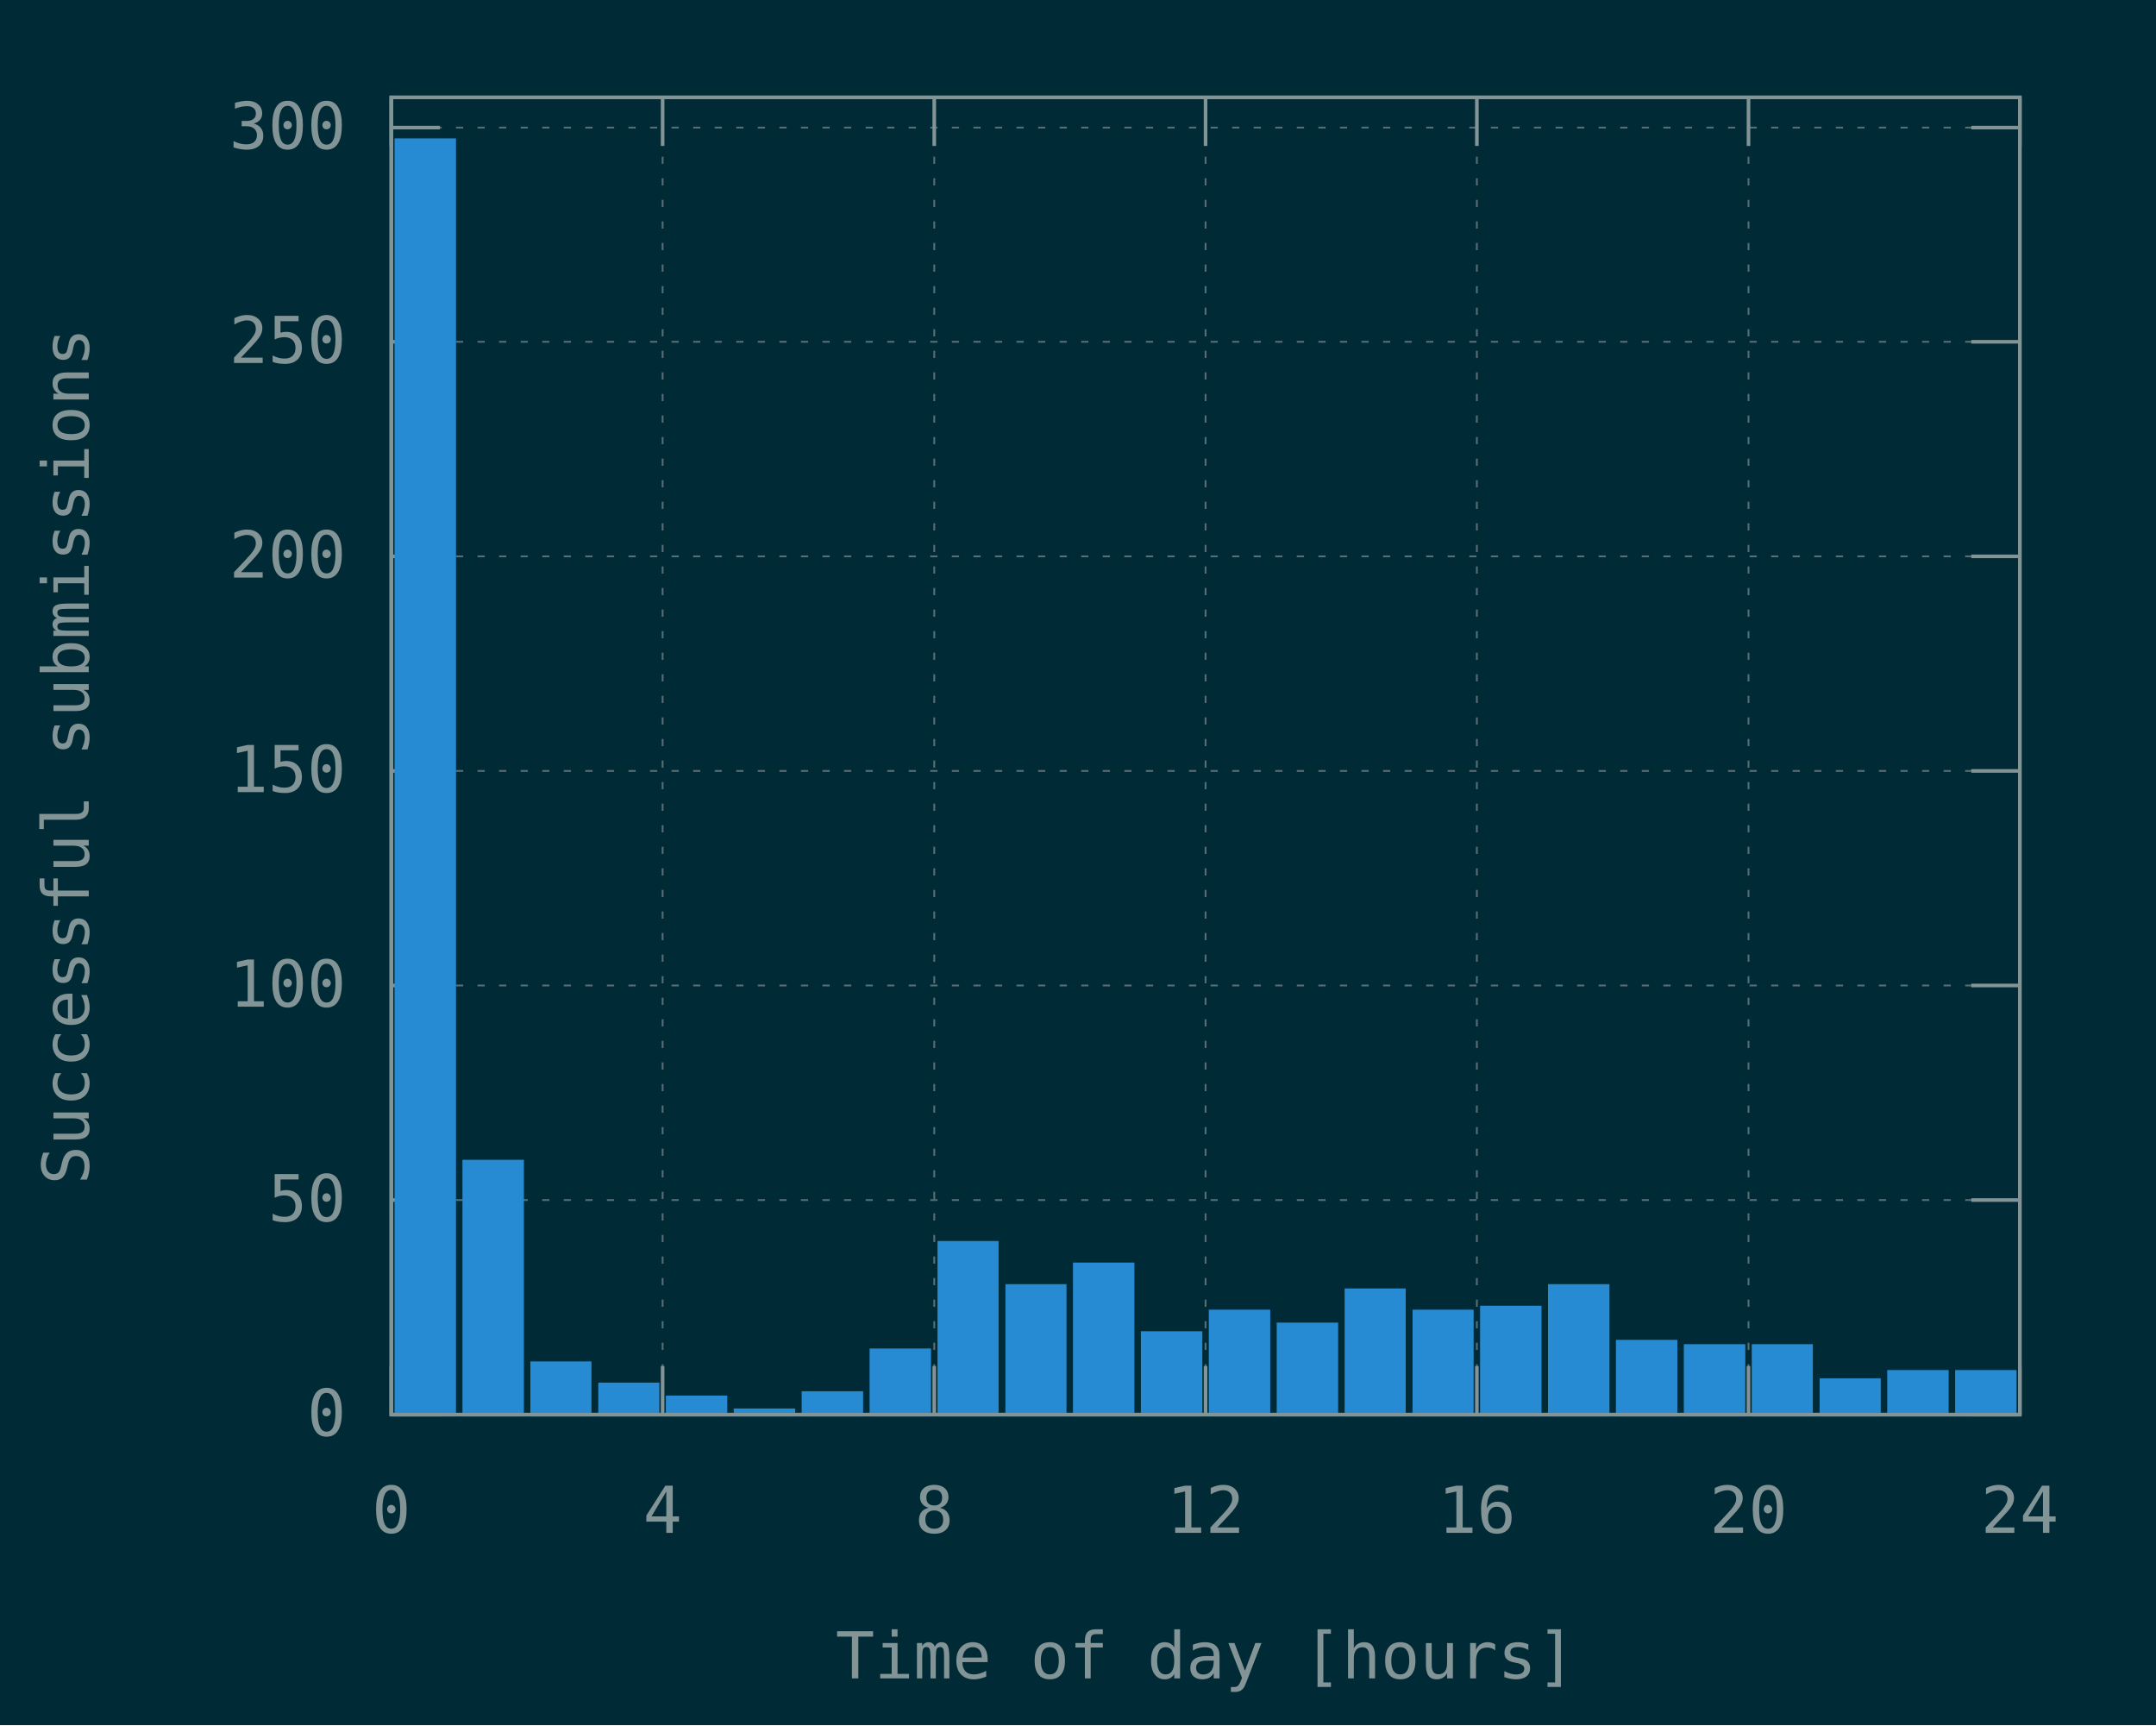
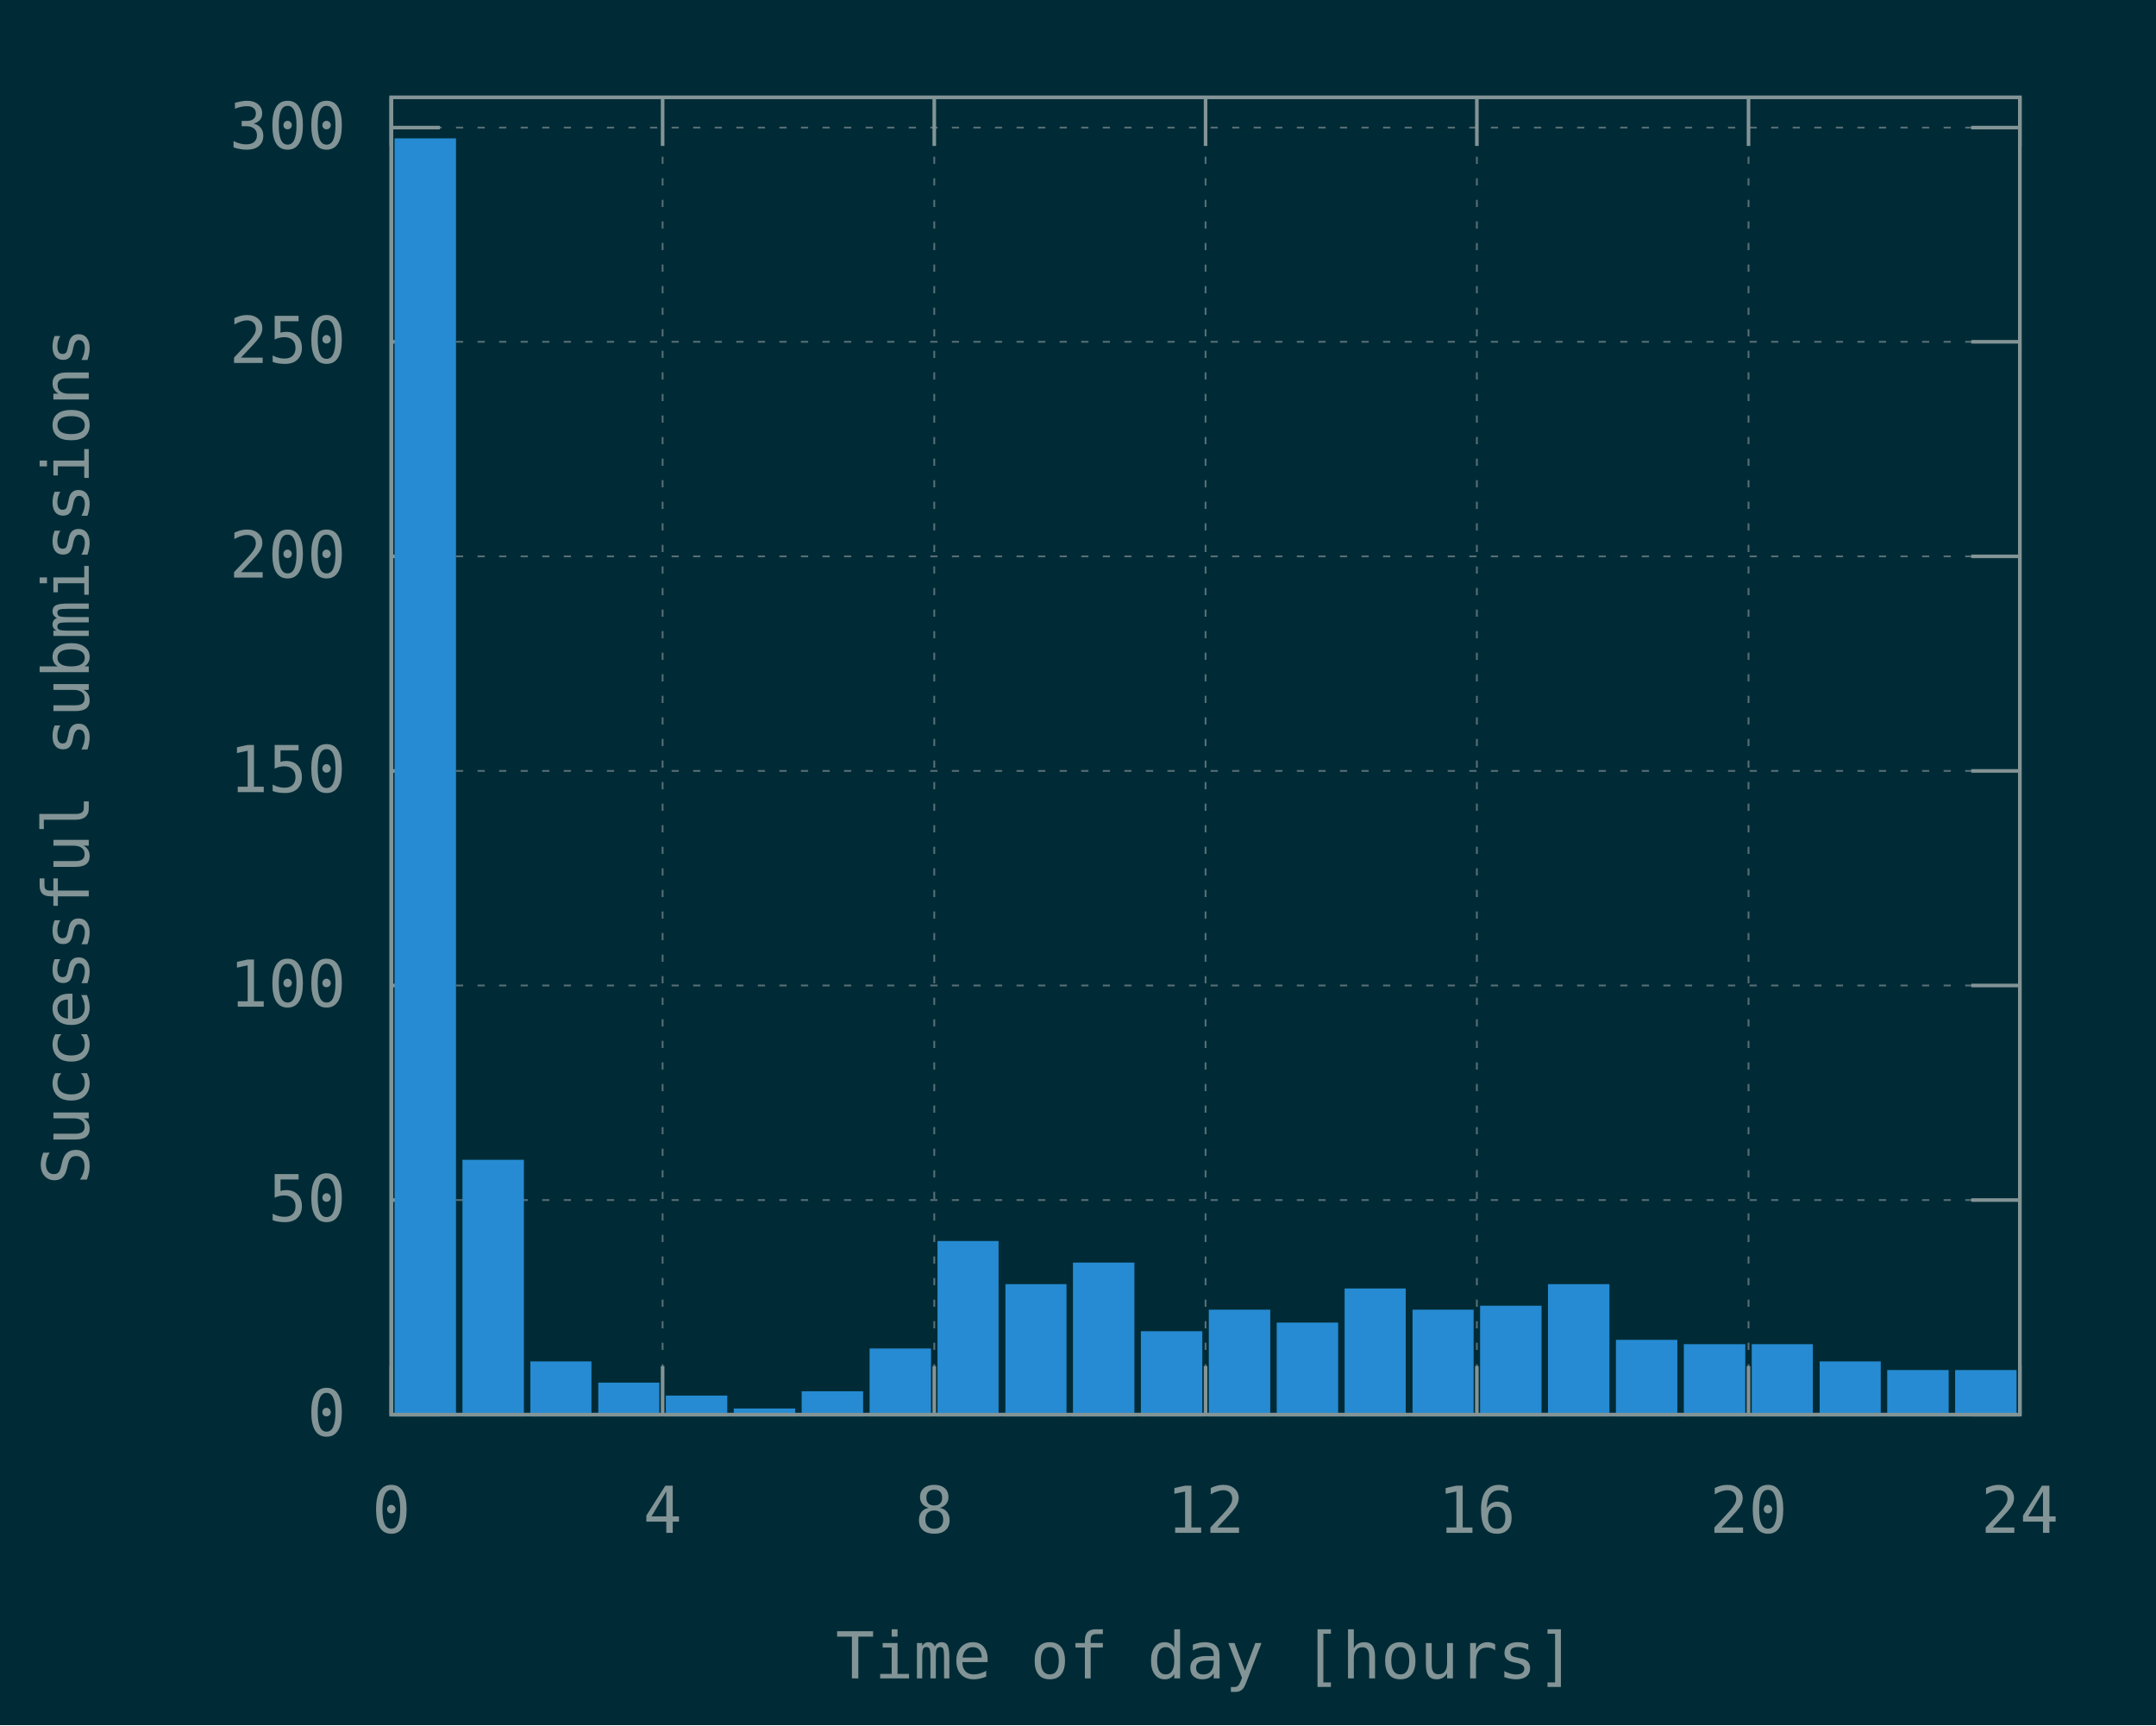
<svg xmlns="http://www.w3.org/2000/svg" xmlns:xlink="http://www.w3.org/1999/xlink" width="600" height="480" viewBox="0 0 600 480">
  <g id="gnuplot_canvas">
    <rect x="0" y="0" width="600" height="480" fill="#002b36" />
    <defs>
      <circle id="gpDot" r="0.5" stroke-width="0.5" stroke="currentColor" />
      <path id="gpPt0" stroke-width="0.148" stroke="currentColor" d="M-1,0 h2 M0,-1 v2" />
      <path id="gpPt1" stroke-width="0.148" stroke="currentColor" d="M-1,-1 L1,1 M1,-1 L-1,1" />
      <path id="gpPt2" stroke-width="0.148" stroke="currentColor" d="M-1,0 L1,0 M0,-1 L0,1 M-1,-1 L1,1 M-1,1 L1,-1" />
      <rect id="gpPt3" stroke-width="0.148" stroke="currentColor" x="-1" y="-1" width="2" height="2" />
      <rect id="gpPt4" stroke-width="0.148" stroke="currentColor" fill="currentColor" x="-1" y="-1" width="2" height="2" />
      <circle id="gpPt5" stroke-width="0.148" stroke="currentColor" cx="0" cy="0" r="1" />
      <use xlink:href="#gpPt5" id="gpPt6" fill="currentColor" stroke="none" />
      <path id="gpPt7" stroke-width="0.148" stroke="currentColor" d="M0,-1.33 L-1.33,0.67 L1.33,0.67 z" />
      <use xlink:href="#gpPt7" id="gpPt8" fill="currentColor" stroke="none" />
      <use xlink:href="#gpPt7" id="gpPt9" stroke="currentColor" transform="rotate(180)" />
      <use xlink:href="#gpPt9" id="gpPt10" fill="currentColor" stroke="none" />
      <use xlink:href="#gpPt3" id="gpPt11" stroke="currentColor" transform="rotate(45)" />
      <use xlink:href="#gpPt11" id="gpPt12" fill="currentColor" stroke="none" />
      <path id="gpPt13" stroke-width="0.148" stroke="currentColor" d="M0,1.330 L1.265,0.411 L0.782,-1.067 L-0.782,-1.076 L-1.265,0.411 z" />
      <use xlink:href="#gpPt13" id="gpPt14" fill="currentColor" stroke="none" />
      <filter id="textbox" filterUnits="objectBoundingBox" x="0" y="0" height="1" width="1">
        <feFlood flood-color="#002B36" flood-opacity="1" result="bgnd" />
        <feComposite in="SourceGraphic" in2="bgnd" operator="atop" />
      </filter>
      <filter id="greybox" filterUnits="objectBoundingBox" x="0" y="0" height="1" width="1">
        <feFlood flood-color="lightgrey" flood-opacity="1" result="grey" />
        <feComposite in="SourceGraphic" in2="grey" operator="atop" />
      </filter>
    </defs>
    <g fill="none" color="#002B36" stroke="currentColor" stroke-width="1.00" stroke-linecap="butt" stroke-linejoin="miter">
</g>
    <g fill="none" color="black" stroke="currentColor" stroke-width="1.00" stroke-linecap="butt" stroke-linejoin="miter">
</g>
    <g fill="none" color="black" stroke="rgb(131, 148, 150)" stroke-width="0.50" stroke-linecap="butt" stroke-linejoin="miter">
</g>
    <g fill="none" color="gray" stroke="currentColor" stroke-width="0.50" stroke-linecap="butt" stroke-linejoin="miter">
      <path stroke="rgb( 88, 110, 117)" stroke-dasharray="2,4" class="gridline" d="M108.9,393.6 L562.1,393.6  " />
    </g>
    <g fill="none" color="gray" stroke="rgb( 88, 110, 117)" stroke-width="1.00" stroke-linecap="butt" stroke-linejoin="miter">
</g>
    <g fill="none" color="black" stroke="currentColor" stroke-width="1.00" stroke-linecap="butt" stroke-linejoin="miter">
      <path stroke="rgb(131, 148, 150)" d="M108.9,393.6 L122.4,393.6 M562.1,393.6 L548.6,393.6  " />
      <g transform="translate(96.3,399.5)" stroke="none" fill="rgb(131,148,150)" font-family="Inconsolata" font-size="18.00" text-anchor="end">
        <text>
          <tspan font-family="Inconsolata"> 0</tspan>
        </text>
      </g>
    </g>
    <g fill="none" color="black" stroke="currentColor" stroke-width="1.00" stroke-linecap="butt" stroke-linejoin="miter">
</g>
    <g fill="none" color="black" stroke="rgb(131, 148, 150)" stroke-width="0.50" stroke-linecap="butt" stroke-linejoin="miter">
</g>
    <g fill="none" color="gray" stroke="currentColor" stroke-width="0.50" stroke-linecap="butt" stroke-linejoin="miter">
      <path stroke="rgb( 88, 110, 117)" stroke-dasharray="2,4" class="gridline" d="M108.9,333.9 L562.1,333.9  " />
    </g>
    <g fill="none" color="gray" stroke="rgb( 88, 110, 117)" stroke-width="1.00" stroke-linecap="butt" stroke-linejoin="miter">
</g>
    <g fill="none" color="black" stroke="currentColor" stroke-width="1.00" stroke-linecap="butt" stroke-linejoin="miter">
      <path stroke="rgb(131, 148, 150)" d="M108.9,333.9 L122.4,333.9 M562.1,333.9 L548.6,333.9  " />
      <g transform="translate(96.3,339.8)" stroke="none" fill="rgb(131,148,150)" font-family="Inconsolata" font-size="18.00" text-anchor="end">
        <text>
          <tspan font-family="Inconsolata"> 50</tspan>
        </text>
      </g>
    </g>
    <g fill="none" color="black" stroke="currentColor" stroke-width="1.00" stroke-linecap="butt" stroke-linejoin="miter">
</g>
    <g fill="none" color="black" stroke="rgb(131, 148, 150)" stroke-width="0.50" stroke-linecap="butt" stroke-linejoin="miter">
</g>
    <g fill="none" color="gray" stroke="currentColor" stroke-width="0.50" stroke-linecap="butt" stroke-linejoin="miter">
      <path stroke="rgb( 88, 110, 117)" stroke-dasharray="2,4" class="gridline" d="M108.9,274.2 L562.1,274.2  " />
    </g>
    <g fill="none" color="gray" stroke="rgb( 88, 110, 117)" stroke-width="1.00" stroke-linecap="butt" stroke-linejoin="miter">
</g>
    <g fill="none" color="black" stroke="currentColor" stroke-width="1.00" stroke-linecap="butt" stroke-linejoin="miter">
      <path stroke="rgb(131, 148, 150)" d="M108.9,274.2 L122.4,274.2 M562.1,274.2 L548.6,274.2  " />
      <g transform="translate(96.3,280.1)" stroke="none" fill="rgb(131,148,150)" font-family="Inconsolata" font-size="18.00" text-anchor="end">
        <text>
          <tspan font-family="Inconsolata"> 100</tspan>
        </text>
      </g>
    </g>
    <g fill="none" color="black" stroke="currentColor" stroke-width="1.00" stroke-linecap="butt" stroke-linejoin="miter">
</g>
    <g fill="none" color="black" stroke="rgb(131, 148, 150)" stroke-width="0.50" stroke-linecap="butt" stroke-linejoin="miter">
</g>
    <g fill="none" color="gray" stroke="currentColor" stroke-width="0.50" stroke-linecap="butt" stroke-linejoin="miter">
      <path stroke="rgb( 88, 110, 117)" stroke-dasharray="2,4" class="gridline" d="M108.9,214.5 L562.1,214.5  " />
    </g>
    <g fill="none" color="gray" stroke="rgb( 88, 110, 117)" stroke-width="1.00" stroke-linecap="butt" stroke-linejoin="miter">
</g>
    <g fill="none" color="black" stroke="currentColor" stroke-width="1.00" stroke-linecap="butt" stroke-linejoin="miter">
      <path stroke="rgb(131, 148, 150)" d="M108.9,214.5 L122.4,214.5 M562.1,214.5 L548.6,214.5  " />
      <g transform="translate(96.3,220.4)" stroke="none" fill="rgb(131,148,150)" font-family="Inconsolata" font-size="18.00" text-anchor="end">
        <text>
          <tspan font-family="Inconsolata"> 150</tspan>
        </text>
      </g>
    </g>
    <g fill="none" color="black" stroke="currentColor" stroke-width="1.00" stroke-linecap="butt" stroke-linejoin="miter">
</g>
    <g fill="none" color="black" stroke="rgb(131, 148, 150)" stroke-width="0.50" stroke-linecap="butt" stroke-linejoin="miter">
</g>
    <g fill="none" color="gray" stroke="currentColor" stroke-width="0.50" stroke-linecap="butt" stroke-linejoin="miter">
      <path stroke="rgb( 88, 110, 117)" stroke-dasharray="2,4" class="gridline" d="M108.9,154.8 L562.1,154.8  " />
    </g>
    <g fill="none" color="gray" stroke="rgb( 88, 110, 117)" stroke-width="1.00" stroke-linecap="butt" stroke-linejoin="miter">
</g>
    <g fill="none" color="black" stroke="currentColor" stroke-width="1.00" stroke-linecap="butt" stroke-linejoin="miter">
      <path stroke="rgb(131, 148, 150)" d="M108.9,154.8 L122.4,154.8 M562.1,154.8 L548.6,154.8  " />
      <g transform="translate(96.3,160.7)" stroke="none" fill="rgb(131,148,150)" font-family="Inconsolata" font-size="18.00" text-anchor="end">
        <text>
          <tspan font-family="Inconsolata"> 200</tspan>
        </text>
      </g>
    </g>
    <g fill="none" color="black" stroke="currentColor" stroke-width="1.00" stroke-linecap="butt" stroke-linejoin="miter">
</g>
    <g fill="none" color="black" stroke="rgb(131, 148, 150)" stroke-width="0.50" stroke-linecap="butt" stroke-linejoin="miter">
</g>
    <g fill="none" color="gray" stroke="currentColor" stroke-width="0.50" stroke-linecap="butt" stroke-linejoin="miter">
      <path stroke="rgb( 88, 110, 117)" stroke-dasharray="2,4" class="gridline" d="M108.9,95.1 L562.1,95.1  " />
    </g>
    <g fill="none" color="gray" stroke="rgb( 88, 110, 117)" stroke-width="1.00" stroke-linecap="butt" stroke-linejoin="miter">
</g>
    <g fill="none" color="black" stroke="currentColor" stroke-width="1.00" stroke-linecap="butt" stroke-linejoin="miter">
      <path stroke="rgb(131, 148, 150)" d="M108.9,95.1 L122.4,95.1 M562.1,95.1 L548.6,95.1  " />
      <g transform="translate(96.3,101.0)" stroke="none" fill="rgb(131,148,150)" font-family="Inconsolata" font-size="18.00" text-anchor="end">
        <text>
          <tspan font-family="Inconsolata"> 250</tspan>
        </text>
      </g>
    </g>
    <g fill="none" color="black" stroke="currentColor" stroke-width="1.00" stroke-linecap="butt" stroke-linejoin="miter">
</g>
    <g fill="none" color="black" stroke="rgb(131, 148, 150)" stroke-width="0.50" stroke-linecap="butt" stroke-linejoin="miter">
</g>
    <g fill="none" color="gray" stroke="currentColor" stroke-width="0.50" stroke-linecap="butt" stroke-linejoin="miter">
      <path stroke="rgb( 88, 110, 117)" stroke-dasharray="2,4" class="gridline" d="M108.9,35.5 L562.1,35.5  " />
    </g>
    <g fill="none" color="gray" stroke="rgb( 88, 110, 117)" stroke-width="1.00" stroke-linecap="butt" stroke-linejoin="miter">
</g>
    <g fill="none" color="black" stroke="currentColor" stroke-width="1.00" stroke-linecap="butt" stroke-linejoin="miter">
      <path stroke="rgb(131, 148, 150)" d="M108.9,35.5 L122.4,35.5 M562.1,35.5 L548.6,35.5  " />
      <g transform="translate(96.3,41.4)" stroke="none" fill="rgb(131,148,150)" font-family="Inconsolata" font-size="18.00" text-anchor="end">
        <text>
          <tspan font-family="Inconsolata"> 300</tspan>
        </text>
      </g>
    </g>
    <g fill="none" color="black" stroke="currentColor" stroke-width="1.00" stroke-linecap="butt" stroke-linejoin="miter">
</g>
    <g fill="none" color="black" stroke="rgb(131, 148, 150)" stroke-width="0.50" stroke-linecap="butt" stroke-linejoin="miter">
</g>
    <g fill="none" color="gray" stroke="currentColor" stroke-width="0.50" stroke-linecap="butt" stroke-linejoin="miter">
      <path stroke="rgb( 88, 110, 117)" stroke-dasharray="2,4" class="gridline" d="M108.9,393.6 L108.9,27.1  " />
    </g>
    <g fill="none" color="gray" stroke="rgb( 88, 110, 117)" stroke-width="1.00" stroke-linecap="butt" stroke-linejoin="miter">
</g>
    <g fill="none" color="black" stroke="currentColor" stroke-width="1.00" stroke-linecap="butt" stroke-linejoin="miter">
      <path stroke="rgb(131, 148, 150)" d="M108.9,393.6 L108.9,380.1 M108.9,27.1 L108.9,40.6  " />
      <g transform="translate(108.9,426.5)" stroke="none" fill="rgb(131,148,150)" font-family="Inconsolata" font-size="18.00" text-anchor="middle">
        <text>
          <tspan font-family="Inconsolata"> 0</tspan>
        </text>
      </g>
    </g>
    <g fill="none" color="black" stroke="currentColor" stroke-width="1.00" stroke-linecap="butt" stroke-linejoin="miter">
</g>
    <g fill="none" color="black" stroke="rgb(131, 148, 150)" stroke-width="0.50" stroke-linecap="butt" stroke-linejoin="miter">
</g>
    <g fill="none" color="gray" stroke="currentColor" stroke-width="0.50" stroke-linecap="butt" stroke-linejoin="miter">
      <path stroke="rgb( 88, 110, 117)" stroke-dasharray="2,4" class="gridline" d="M184.4,393.6 L184.4,27.1  " />
    </g>
    <g fill="none" color="gray" stroke="rgb( 88, 110, 117)" stroke-width="1.00" stroke-linecap="butt" stroke-linejoin="miter">
</g>
    <g fill="none" color="black" stroke="currentColor" stroke-width="1.00" stroke-linecap="butt" stroke-linejoin="miter">
      <path stroke="rgb(131, 148, 150)" d="M184.4,393.6 L184.4,380.1 M184.4,27.1 L184.4,40.6  " />
      <g transform="translate(184.4,426.5)" stroke="none" fill="rgb(131,148,150)" font-family="Inconsolata" font-size="18.00" text-anchor="middle">
        <text>
          <tspan font-family="Inconsolata"> 4</tspan>
        </text>
      </g>
    </g>
    <g fill="none" color="black" stroke="currentColor" stroke-width="1.00" stroke-linecap="butt" stroke-linejoin="miter">
</g>
    <g fill="none" color="black" stroke="rgb(131, 148, 150)" stroke-width="0.50" stroke-linecap="butt" stroke-linejoin="miter">
</g>
    <g fill="none" color="gray" stroke="currentColor" stroke-width="0.50" stroke-linecap="butt" stroke-linejoin="miter">
      <path stroke="rgb( 88, 110, 117)" stroke-dasharray="2,4" class="gridline" d="M260.0,393.6 L260.0,27.1  " />
    </g>
    <g fill="none" color="gray" stroke="rgb( 88, 110, 117)" stroke-width="1.00" stroke-linecap="butt" stroke-linejoin="miter">
</g>
    <g fill="none" color="black" stroke="currentColor" stroke-width="1.00" stroke-linecap="butt" stroke-linejoin="miter">
      <path stroke="rgb(131, 148, 150)" d="M260.0,393.6 L260.0,380.1 M260.0,27.1 L260.0,40.6  " />
      <g transform="translate(260.0,426.5)" stroke="none" fill="rgb(131,148,150)" font-family="Inconsolata" font-size="18.00" text-anchor="middle">
        <text>
          <tspan font-family="Inconsolata"> 8</tspan>
        </text>
      </g>
    </g>
    <g fill="none" color="black" stroke="currentColor" stroke-width="1.00" stroke-linecap="butt" stroke-linejoin="miter">
</g>
    <g fill="none" color="black" stroke="rgb(131, 148, 150)" stroke-width="0.50" stroke-linecap="butt" stroke-linejoin="miter">
</g>
    <g fill="none" color="gray" stroke="currentColor" stroke-width="0.50" stroke-linecap="butt" stroke-linejoin="miter">
      <path stroke="rgb( 88, 110, 117)" stroke-dasharray="2,4" class="gridline" d="M335.5,393.6 L335.5,27.1  " />
    </g>
    <g fill="none" color="gray" stroke="rgb( 88, 110, 117)" stroke-width="1.00" stroke-linecap="butt" stroke-linejoin="miter">
</g>
    <g fill="none" color="black" stroke="currentColor" stroke-width="1.00" stroke-linecap="butt" stroke-linejoin="miter">
      <path stroke="rgb(131, 148, 150)" d="M335.5,393.6 L335.5,380.1 M335.5,27.1 L335.5,40.6  " />
      <g transform="translate(335.5,426.5)" stroke="none" fill="rgb(131,148,150)" font-family="Inconsolata" font-size="18.00" text-anchor="middle">
        <text>
          <tspan font-family="Inconsolata"> 12</tspan>
        </text>
      </g>
    </g>
    <g fill="none" color="black" stroke="currentColor" stroke-width="1.00" stroke-linecap="butt" stroke-linejoin="miter">
</g>
    <g fill="none" color="black" stroke="rgb(131, 148, 150)" stroke-width="0.50" stroke-linecap="butt" stroke-linejoin="miter">
</g>
    <g fill="none" color="gray" stroke="currentColor" stroke-width="0.50" stroke-linecap="butt" stroke-linejoin="miter">
      <path stroke="rgb( 88, 110, 117)" stroke-dasharray="2,4" class="gridline" d="M411.0,393.6 L411.0,27.1  " />
    </g>
    <g fill="none" color="gray" stroke="rgb( 88, 110, 117)" stroke-width="1.00" stroke-linecap="butt" stroke-linejoin="miter">
</g>
    <g fill="none" color="black" stroke="currentColor" stroke-width="1.00" stroke-linecap="butt" stroke-linejoin="miter">
      <path stroke="rgb(131, 148, 150)" d="M411.0,393.6 L411.0,380.1 M411.0,27.1 L411.0,40.6  " />
      <g transform="translate(411.0,426.5)" stroke="none" fill="rgb(131,148,150)" font-family="Inconsolata" font-size="18.00" text-anchor="middle">
        <text>
          <tspan font-family="Inconsolata"> 16</tspan>
        </text>
      </g>
    </g>
    <g fill="none" color="black" stroke="currentColor" stroke-width="1.00" stroke-linecap="butt" stroke-linejoin="miter">
</g>
    <g fill="none" color="black" stroke="rgb(131, 148, 150)" stroke-width="0.50" stroke-linecap="butt" stroke-linejoin="miter">
</g>
    <g fill="none" color="gray" stroke="currentColor" stroke-width="0.50" stroke-linecap="butt" stroke-linejoin="miter">
      <path stroke="rgb( 88, 110, 117)" stroke-dasharray="2,4" class="gridline" d="M486.6,393.6 L486.6,40.6 L486.6,27.1  " />
    </g>
    <g fill="none" color="gray" stroke="rgb( 88, 110, 117)" stroke-width="1.00" stroke-linecap="butt" stroke-linejoin="miter">
</g>
    <g fill="none" color="black" stroke="currentColor" stroke-width="1.00" stroke-linecap="butt" stroke-linejoin="miter">
      <path stroke="rgb(131, 148, 150)" d="M486.6,393.6 L486.6,380.1 M486.6,27.1 L486.6,40.6  " />
      <g transform="translate(486.6,426.5)" stroke="none" fill="rgb(131,148,150)" font-family="Inconsolata" font-size="18.00" text-anchor="middle">
        <text>
          <tspan font-family="Inconsolata"> 20</tspan>
        </text>
      </g>
    </g>
    <g fill="none" color="black" stroke="currentColor" stroke-width="1.00" stroke-linecap="butt" stroke-linejoin="miter">
</g>
    <g fill="none" color="black" stroke="rgb(131, 148, 150)" stroke-width="0.50" stroke-linecap="butt" stroke-linejoin="miter">
</g>
    <g fill="none" color="gray" stroke="currentColor" stroke-width="0.50" stroke-linecap="butt" stroke-linejoin="miter">
      <path stroke="rgb( 88, 110, 117)" stroke-dasharray="2,4" class="gridline" d="M562.1,393.6 L562.1,27.1  " />
    </g>
    <g fill="none" color="gray" stroke="rgb( 88, 110, 117)" stroke-width="1.00" stroke-linecap="butt" stroke-linejoin="miter">
</g>
    <g fill="none" color="black" stroke="currentColor" stroke-width="1.00" stroke-linecap="butt" stroke-linejoin="miter">
      <path stroke="rgb(131, 148, 150)" d="M562.1,393.6 L562.1,380.1 M562.1,27.1 L562.1,40.6  " />
      <g transform="translate(562.1,426.5)" stroke="none" fill="rgb(131,148,150)" font-family="Inconsolata" font-size="18.00" text-anchor="middle">
        <text>
          <tspan font-family="Inconsolata"> 24</tspan>
        </text>
      </g>
    </g>
    <g fill="none" color="black" stroke="currentColor" stroke-width="1.00" stroke-linecap="butt" stroke-linejoin="miter">
</g>
    <g fill="none" color="black" stroke="currentColor" stroke-width="1.00" stroke-linecap="butt" stroke-linejoin="miter">
      <path stroke="rgb(131, 148, 150)" d="M108.9,27.1 L108.9,393.6 L562.1,393.6 L562.1,27.1 L108.9,27.1 Z  " />
    </g>
    <g fill="none" color="black" stroke="currentColor" stroke-width="1.00" stroke-linecap="butt" stroke-linejoin="miter">
      <g transform="translate(24.7,210.4) rotate(270)" stroke="none" fill="rgb(131,148,150)" font-family="Inconsolata" font-size="18.00" text-anchor="middle">
        <text>
          <tspan font-family="Inconsolata">Successful submissions</tspan>
        </text>
      </g>
    </g>
    <g fill="none" color="black" stroke="currentColor" stroke-width="1.00" stroke-linecap="butt" stroke-linejoin="miter">
      <g transform="translate(335.5,467.0)" stroke="none" fill="rgb(131,148,150)" font-family="Inconsolata" font-size="18.00" text-anchor="middle">
        <text>
          <tspan font-family="Inconsolata">Time of day [hours]</tspan>
        </text>
      </g>
    </g>
    <g fill="none" color="black" stroke="currentColor" stroke-width="1.00" stroke-linecap="butt" stroke-linejoin="miter">
</g>
    <g id="gnuplot_plot_1">
      <g fill="none" color="black" stroke="currentColor" stroke-width="1.00" stroke-linecap="butt" stroke-linejoin="miter">
        <g stroke="none" shape-rendering="crispEdges">
          <polygon fill="rgb( 38, 139, 210)" points="110.3,393.6 126.5,393.6 126.5,38.9 110.3,38.9 " />
        </g>
        <path stroke="rgb( 38, 139, 210)" d="M110.3,393.6 L110.3,39.0 L126.4,39.0 L126.4,393.6 L110.3,393.6 Z  " />
        <g stroke="none" shape-rendering="crispEdges">
          <polygon fill="rgb( 38, 139, 210)" points="129.2,393.6 145.4,393.6 145.4,323.1 129.2,323.1 " />
        </g>
        <path stroke="rgb( 38, 139, 210)" d="M129.2,393.6 L129.2,323.2 L145.3,323.2 L145.3,393.6 L129.2,393.6 Z  " />
        <g stroke="none" shape-rendering="crispEdges">
          <polygon fill="rgb( 38, 139, 210)" points="148.1,393.6 164.2,393.6 164.2,379.2 148.1,379.2 " />
        </g>
        <path stroke="rgb( 38, 139, 210)" d="M148.1,393.6 L148.1,379.3 L164.1,379.3 L164.1,393.6 L148.1,393.6 Z  " />
        <g stroke="none" shape-rendering="crispEdges">
          <polygon fill="rgb( 38, 139, 210)" points="167.0,393.6 183.1,393.6 183.1,385.1 167.0,385.1 " />
        </g>
        <path stroke="rgb( 38, 139, 210)" d="M167.0,393.6 L167.0,385.2 L183.0,385.2 L183.0,393.6 L167.0,393.6 Z  " />
        <g stroke="none" shape-rendering="crispEdges">
          <polygon fill="rgb( 38, 139, 210)" points="185.8,393.6 202.0,393.6 202.0,388.7 185.8,388.7 " />
        </g>
        <path stroke="rgb( 38, 139, 210)" d="M185.8,393.6 L185.8,388.8 L201.9,388.8 L201.9,393.6 L185.8,393.6 Z  " />
        <g stroke="none" shape-rendering="crispEdges">
          <polygon fill="rgb( 38, 139, 210)" points="204.7,393.6 220.9,393.6 220.9,392.3 204.7,392.3 " />
        </g>
        <path stroke="rgb( 38, 139, 210)" d="M204.7,393.6 L204.7,392.4 L220.8,392.4 L220.8,393.6 L204.7,393.6 Z  " />
        <g stroke="none" shape-rendering="crispEdges">
          <polygon fill="rgb( 38, 139, 210)" points="223.6,393.6 239.8,393.6 239.8,387.5 223.6,387.5 " />
        </g>
        <path stroke="rgb( 38, 139, 210)" d="M223.6,393.6 L223.6,387.6 L239.7,387.6 L239.7,393.6 L223.6,393.6 Z  " />
        <g stroke="none" shape-rendering="crispEdges">
          <polygon fill="rgb( 38, 139, 210)" points="242.5,393.6 258.7,393.6 258.7,375.6 242.5,375.6 " />
        </g>
        <path stroke="rgb( 38, 139, 210)" d="M242.5,393.6 L242.5,375.7 L258.6,375.7 L258.6,393.6 L242.5,393.6 Z  " />
        <g stroke="none" shape-rendering="crispEdges">
          <polygon fill="rgb( 38, 139, 210)" points="261.4,393.6 277.5,393.6 277.5,345.7 261.4,345.7 " />
        </g>
        <path stroke="rgb( 38, 139, 210)" d="M261.4,393.6 L261.4,345.8 L277.4,345.8 L277.4,393.6 L261.4,393.6 Z  " />
        <g stroke="none" shape-rendering="crispEdges">
          <polygon fill="rgb( 38, 139, 210)" points="280.3,393.6 296.4,393.6 296.4,357.7 280.3,357.7 " />
        </g>
        <path stroke="rgb( 38, 139, 210)" d="M280.3,393.6 L280.3,357.8 L296.3,357.8 L296.3,393.6 L280.3,393.6 Z  " />
        <g stroke="none" shape-rendering="crispEdges">
          <polygon fill="rgb( 38, 139, 210)" points="299.1,393.6 315.3,393.6 315.3,351.7 299.1,351.7 " />
        </g>
        <path stroke="rgb( 38, 139, 210)" d="M299.1,393.6 L299.1,351.8 L315.2,351.8 L315.2,393.6 L299.1,393.6 Z  " />
        <g stroke="none" shape-rendering="crispEdges">
          <polygon fill="rgb( 38, 139, 210)" points="318.0,393.6 334.2,393.6 334.2,370.8 318.0,370.8 " />
        </g>
        <path stroke="rgb( 38, 139, 210)" d="M318.0,393.6 L318.0,370.9 L334.1,370.9 L334.1,393.6 L318.0,393.6 Z  " />
        <g stroke="none" shape-rendering="crispEdges">
          <polygon fill="rgb( 38, 139, 210)" points="336.9,393.6 353.1,393.6 353.1,364.8 336.9,364.8 " />
        </g>
        <path stroke="rgb( 38, 139, 210)" d="M336.9,393.6 L336.9,364.9 L353.0,364.9 L353.0,393.6 L336.9,393.6 Z  " />
        <g stroke="none" shape-rendering="crispEdges">
          <polygon fill="rgb( 38, 139, 210)" points="355.8,393.6 372.0,393.6 372.0,368.4 355.8,368.4 " />
        </g>
        <path stroke="rgb( 38, 139, 210)" d="M355.8,393.6 L355.8,368.5 L371.9,368.5 L371.9,393.6 L355.8,393.6 Z  " />
        <g stroke="none" shape-rendering="crispEdges">
          <polygon fill="rgb( 38, 139, 210)" points="374.7,393.6 390.8,393.6 390.8,358.9 374.7,358.9 " />
        </g>
        <path stroke="rgb( 38, 139, 210)" d="M374.7,393.6 L374.7,359.0 L390.7,359.0 L390.7,393.6 L374.7,393.6 Z  " />
        <g stroke="none" shape-rendering="crispEdges">
          <polygon fill="rgb( 38, 139, 210)" points="393.6,393.6 409.7,393.6 409.7,364.8 393.6,364.8 " />
        </g>
        <path stroke="rgb( 38, 139, 210)" d="M393.6,393.6 L393.6,364.9 L409.6,364.9 L409.6,393.6 L393.6,393.6 Z  " />
        <g stroke="none" shape-rendering="crispEdges">
          <polygon fill="rgb( 38, 139, 210)" points="412.4,393.6 428.6,393.6 428.6,363.7 412.4,363.7 " />
        </g>
        <path stroke="rgb( 38, 139, 210)" d="M412.4,393.6 L412.4,363.8 L428.5,363.8 L428.5,393.6 L412.4,393.6 Z  " />
        <g stroke="none" shape-rendering="crispEdges">
          <polygon fill="rgb( 38, 139, 210)" points="431.3,393.6 447.5,393.6 447.5,357.7 431.3,357.7 " />
        </g>
        <path stroke="rgb( 38, 139, 210)" d="M431.3,393.6 L431.3,357.8 L447.4,357.8 L447.4,393.6 L431.3,393.6 Z  " />
        <g stroke="none" shape-rendering="crispEdges">
          <polygon fill="rgb( 38, 139, 210)" points="450.2,393.6 466.4,393.6 466.4,373.2 450.2,373.2 " />
        </g>
        <path stroke="rgb( 38, 139, 210)" d="M450.2,393.6 L450.2,373.3 L466.3,373.3 L466.3,393.6 L450.2,393.6 Z  " />
        <g stroke="none" shape-rendering="crispEdges">
          <polygon fill="rgb( 38, 139, 210)" points="469.1,393.6 485.3,393.6 485.3,374.4 469.1,374.4 " />
        </g>
        <path stroke="rgb( 38, 139, 210)" d="M469.1,393.6 L469.1,374.5 L485.2,374.5 L485.2,393.6 L469.1,393.6 Z  " />
        <g stroke="none" shape-rendering="crispEdges">
          <polygon fill="rgb( 38, 139, 210)" points="488.0,393.6 504.1,393.6 504.1,374.4 488.0,374.4 " />
        </g>
        <path stroke="rgb( 38, 139, 210)" d="M488.0,393.6 L488.0,374.5 L504.0,374.5 L504.0,393.6 L488.0,393.6 Z  " />
        <g stroke="none" shape-rendering="crispEdges">
-           <polygon fill="rgb( 38, 139, 210)" points="506.9,393.6 523.0,393.6 523.0,383.9 506.9,383.9 " />
-         </g>
-         <path stroke="rgb( 38, 139, 210)" d="M506.9,393.6 L506.9,384.0 L522.9,384.0 L522.9,393.6 L506.9,393.6 Z  " />
+           <polygon fill="rgb( 38, 139, 210)" points="506.9,393.6 523.0,393.6 523.0,379.2 506.9,379.2 " />
+         </g>
+         <path stroke="rgb( 38, 139, 210)" d="M506.9,393.6 L506.9,379.3 L522.9,379.3 L522.9,393.6 L506.9,393.6 Z  " />
        <g stroke="none" shape-rendering="crispEdges">
          <polygon fill="rgb( 38, 139, 210)" points="525.7,393.6 541.9,393.6 541.9,381.6 525.7,381.6 " />
        </g>
        <path stroke="rgb( 38, 139, 210)" d="M525.7,393.6 L525.7,381.7 L541.8,381.7 L541.8,393.6 L525.7,393.6 Z  " />
        <g stroke="none" shape-rendering="crispEdges">
          <polygon fill="rgb( 38, 139, 210)" points="544.6,393.6 560.8,393.6 560.8,381.6 544.6,381.6 " />
        </g>
        <path stroke="rgb( 38, 139, 210)" d="M544.6,393.6 L544.6,381.7 L560.7,381.7 L560.7,393.6 L544.6,393.6 Z  " />
      </g>
    </g>
    <g fill="none" color="#002B36" stroke="rgb( 38, 139, 210)" stroke-width="2.00" stroke-linecap="butt" stroke-linejoin="miter">
</g>
    <g fill="none" color="black" stroke="currentColor" stroke-width="2.00" stroke-linecap="butt" stroke-linejoin="miter">
</g>
    <g fill="none" color="black" stroke="black" stroke-width="1.00" stroke-linecap="butt" stroke-linejoin="miter">
</g>
    <g fill="none" color="black" stroke="currentColor" stroke-width="1.00" stroke-linecap="butt" stroke-linejoin="miter">
      <path stroke="rgb(131, 148, 150)" d="M108.9,27.1 L108.9,393.6 L562.1,393.6 L562.1,27.1 L108.9,27.1 Z  " />
    </g>
    <g fill="none" color="black" stroke="currentColor" stroke-width="1.00" stroke-linecap="butt" stroke-linejoin="miter">
</g>
  </g>
</svg>
